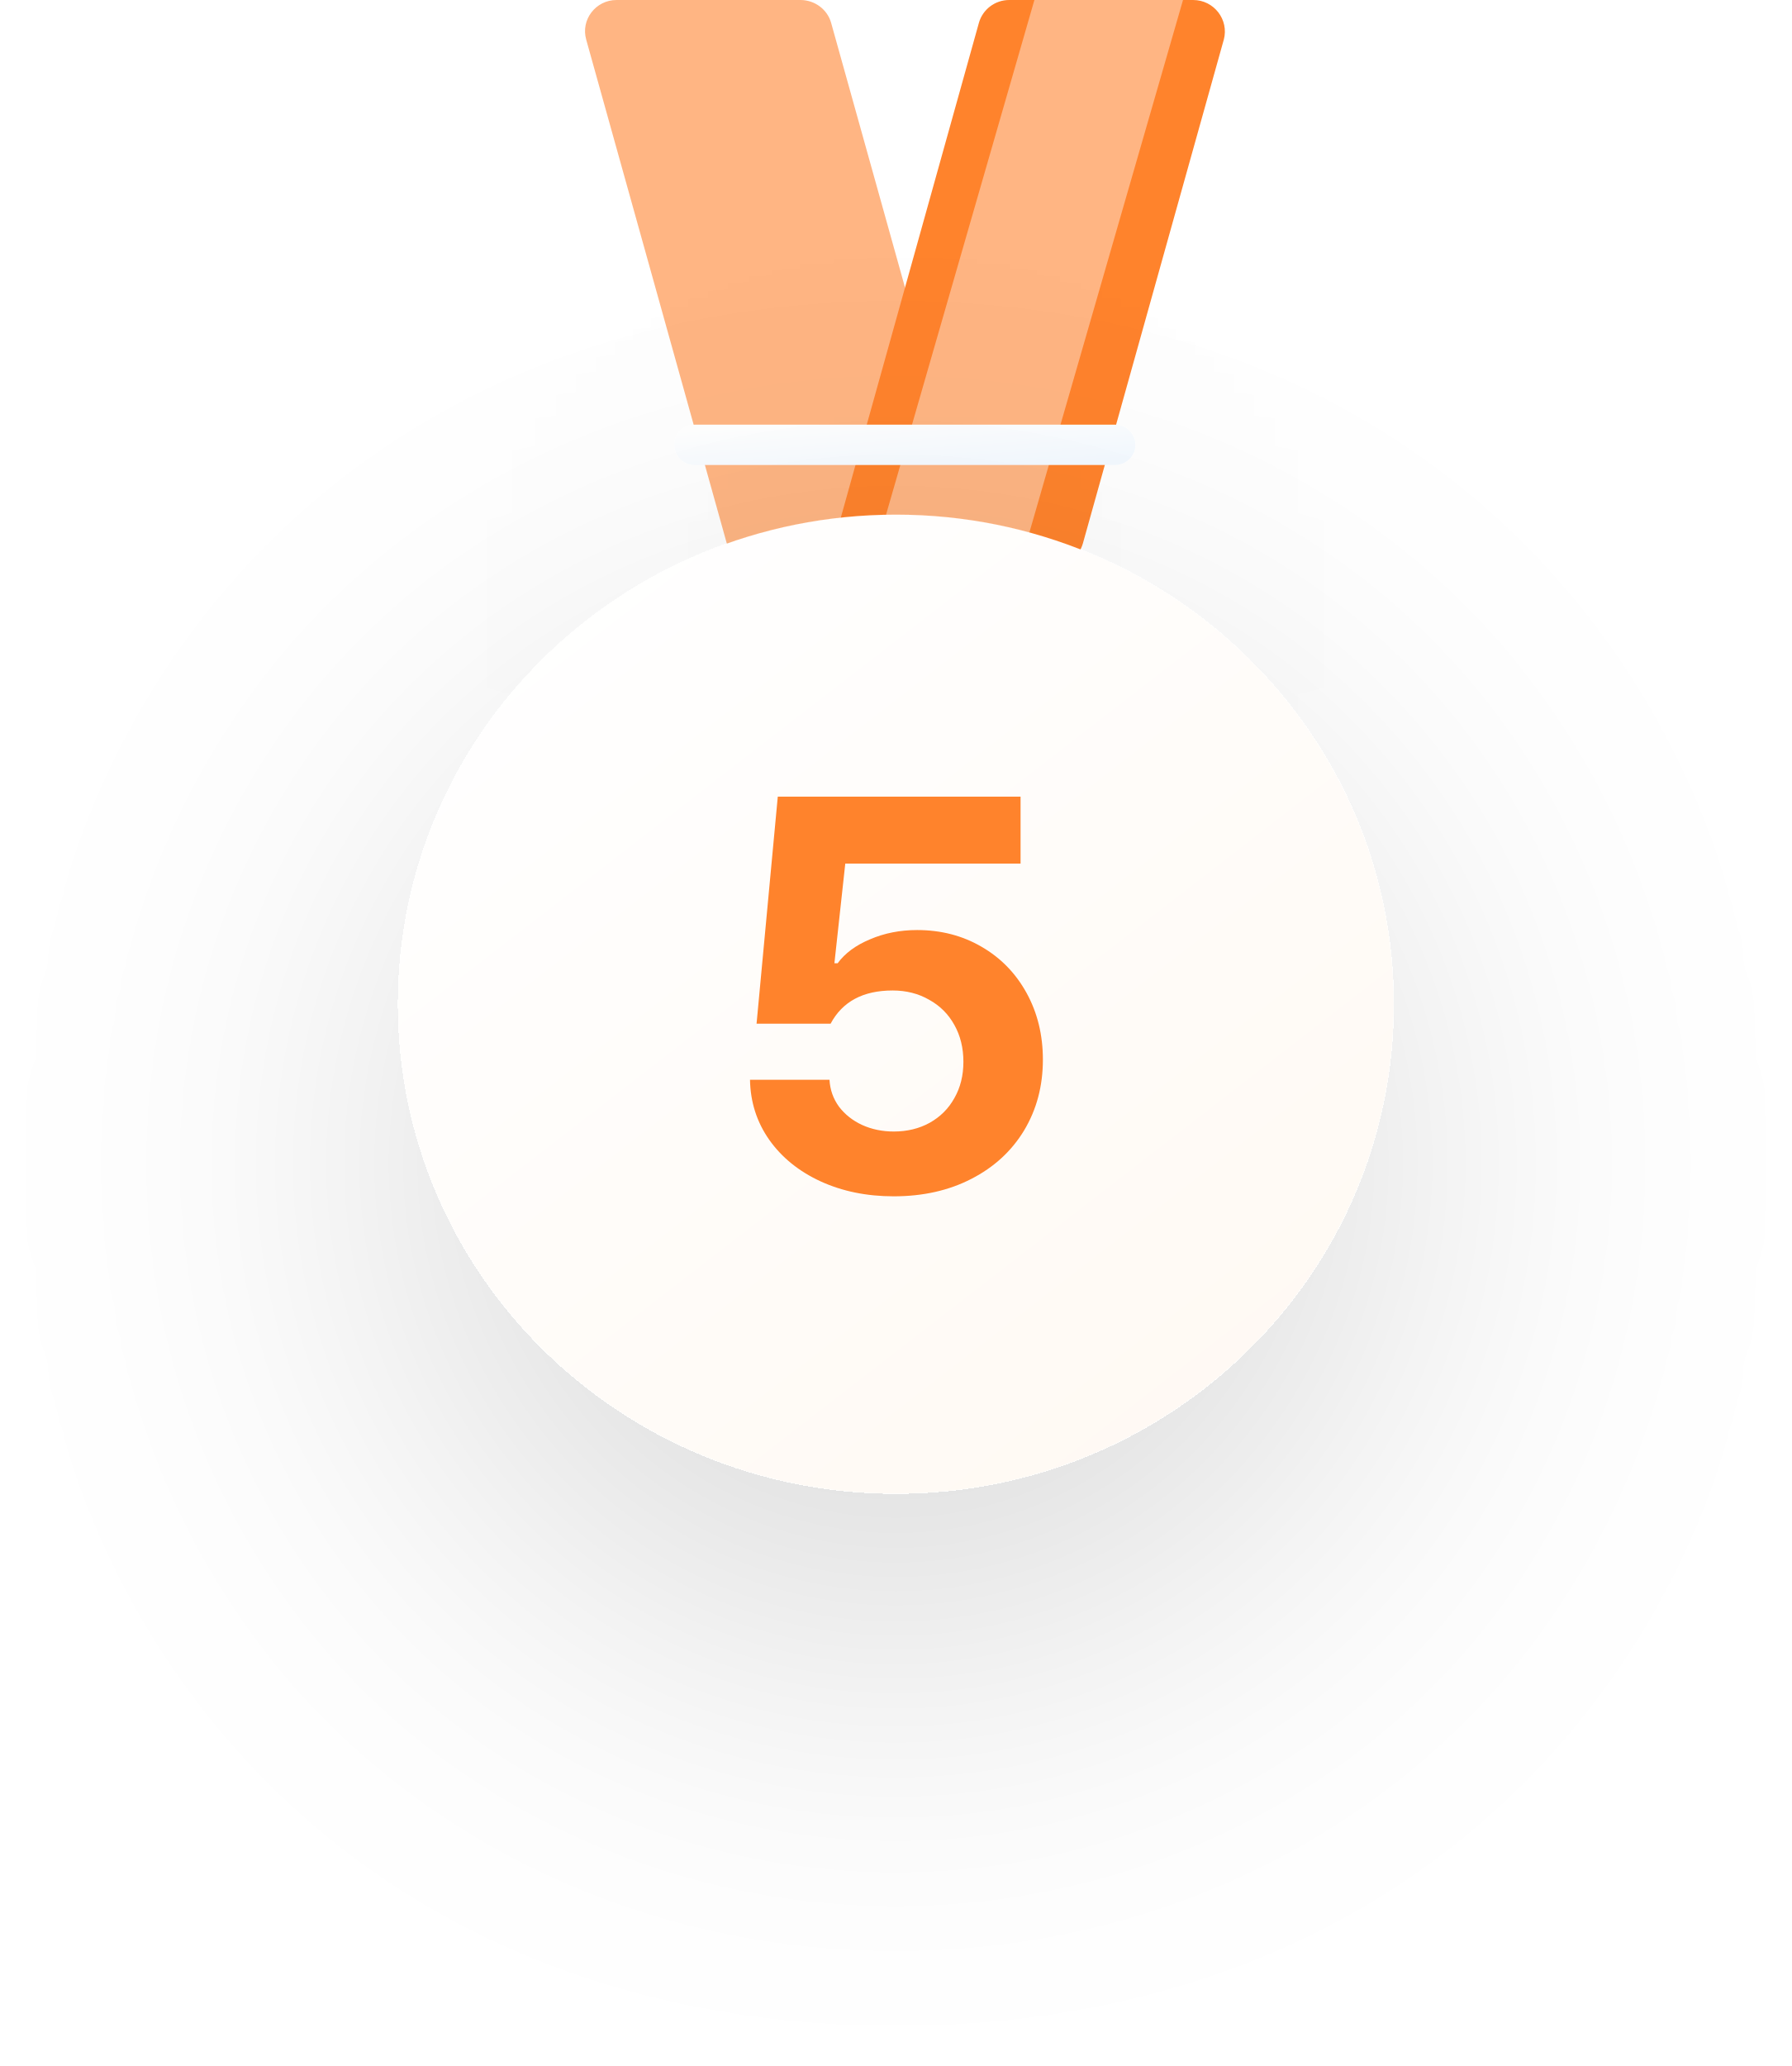
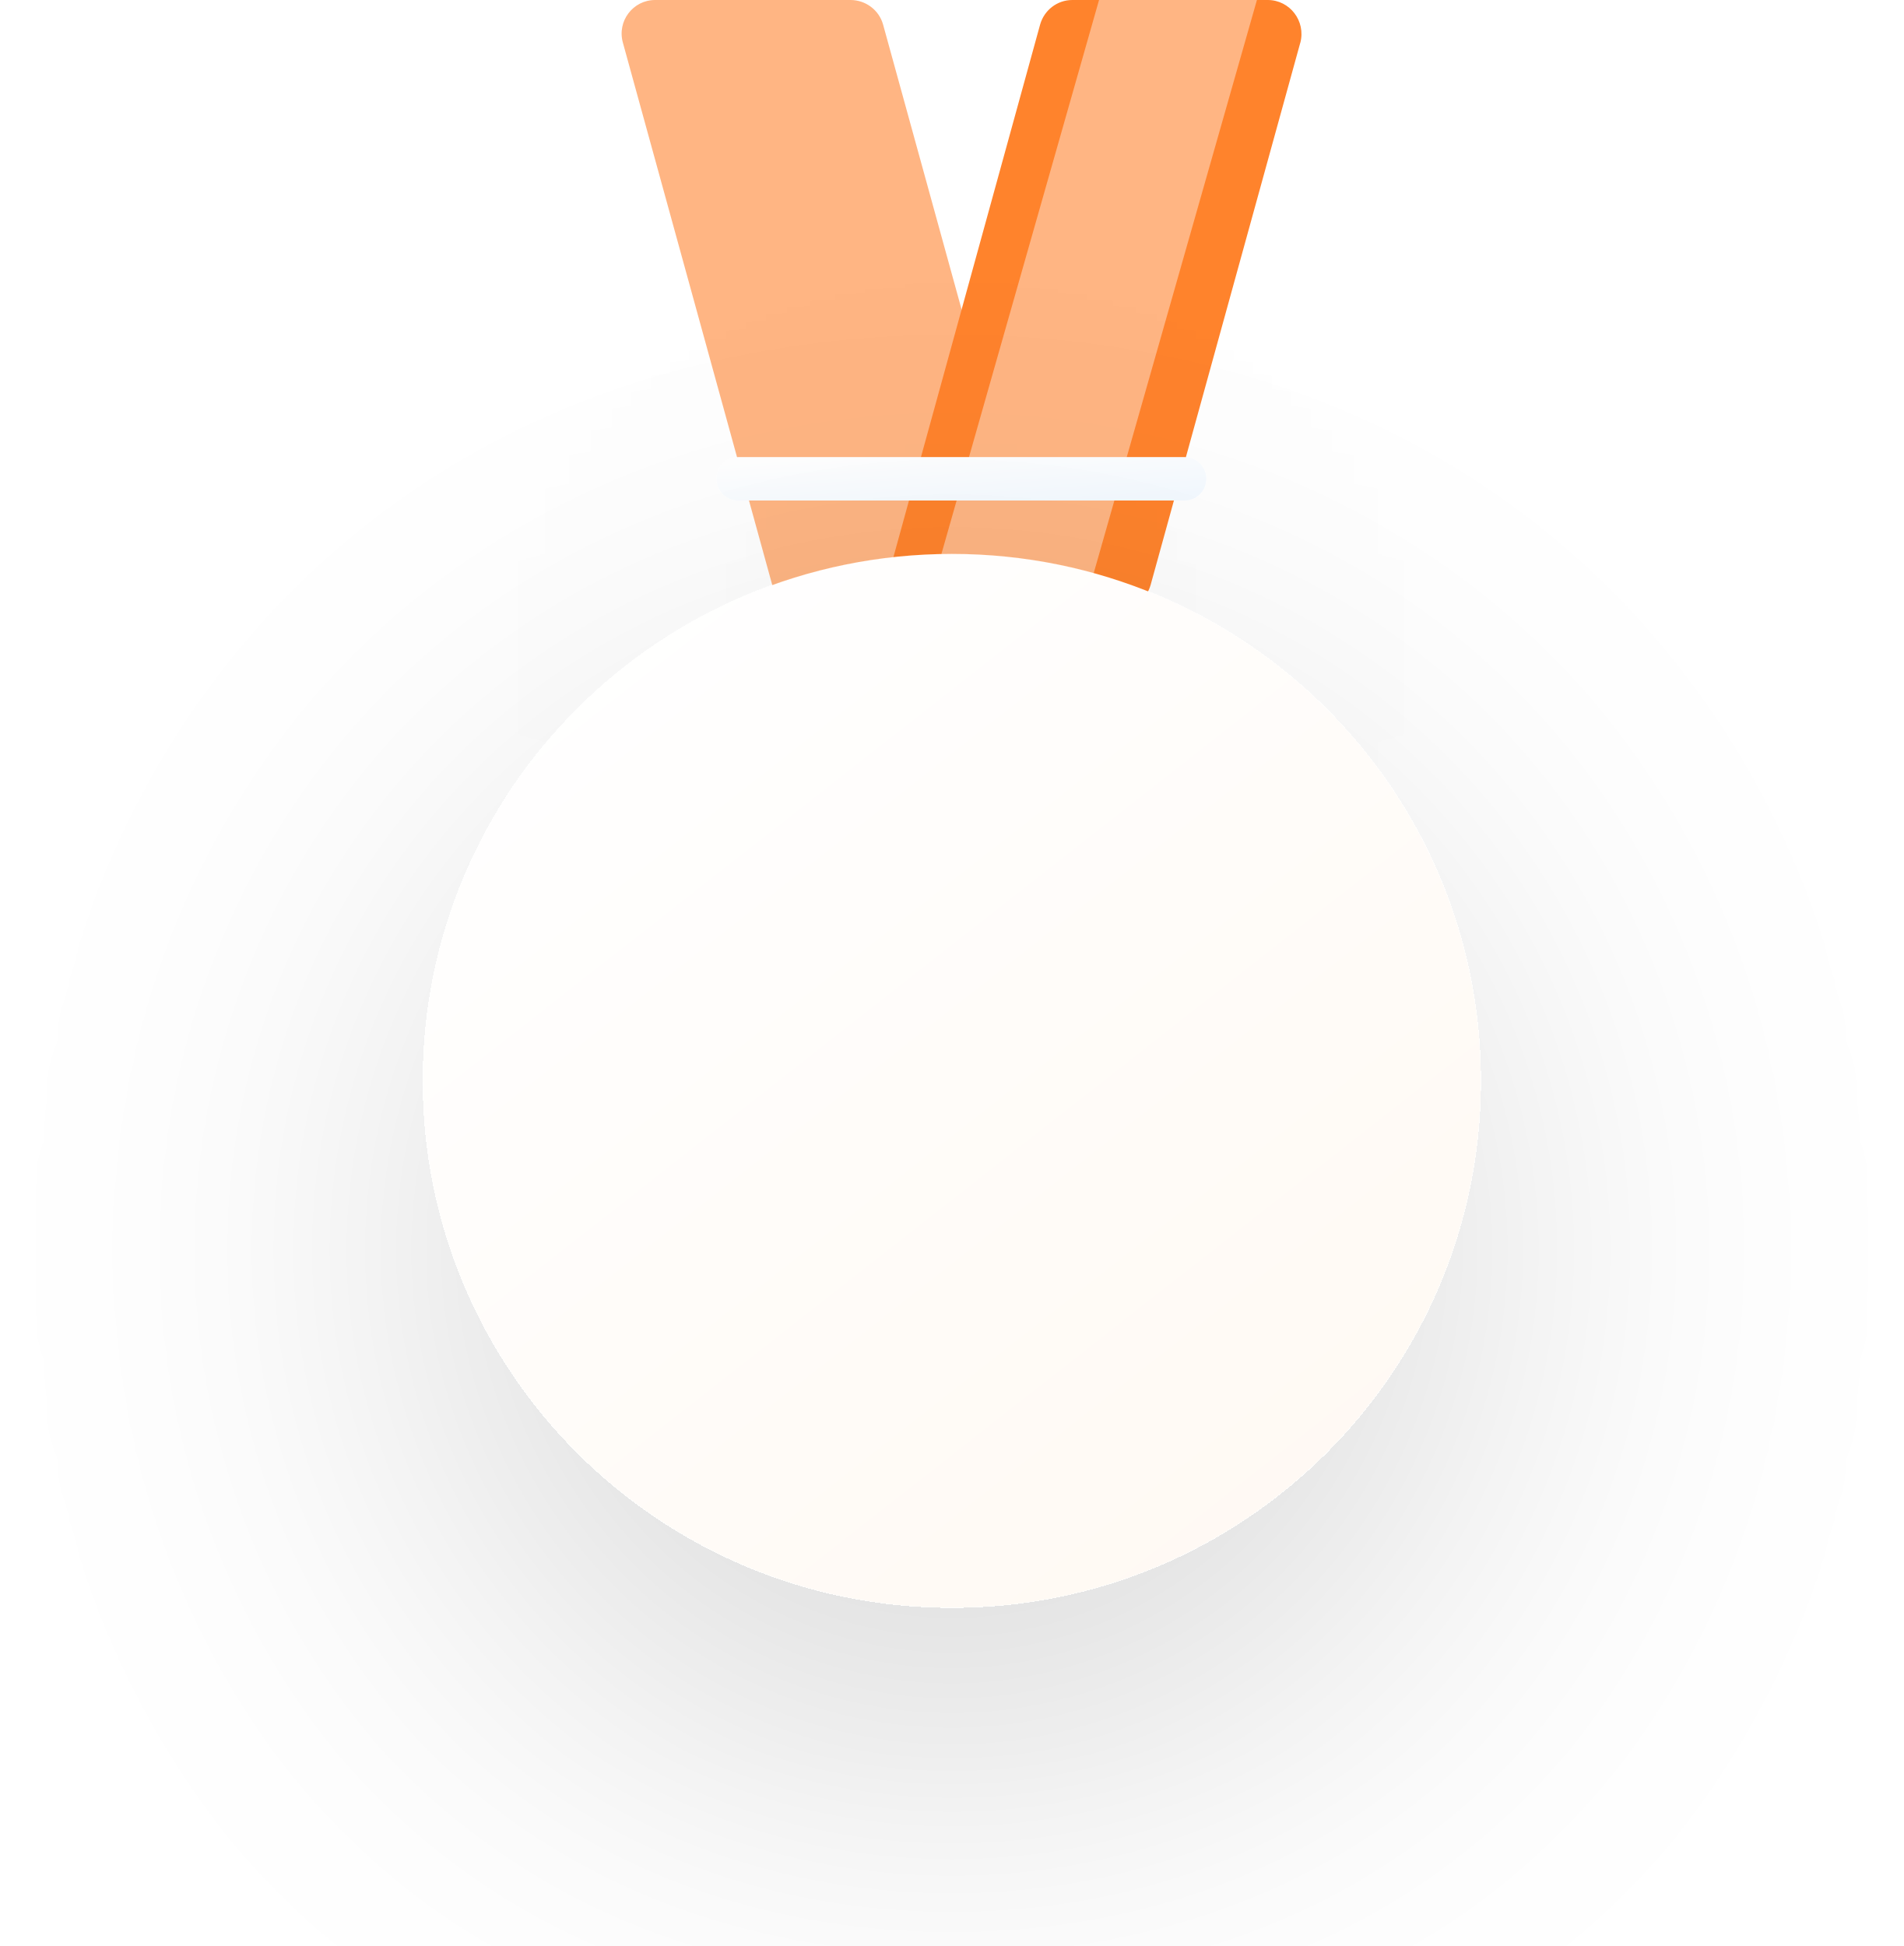
- <svg xmlns="http://www.w3.org/2000/svg" width="72" height="83" viewBox="0 0 72 83" fill="none">
-   <path fill-rule="evenodd" clip-rule="evenodd" d="M37.816 22.748H30.426C29.854 22.748 29.359 22.372 29.206 21.832L23.557 1.594C23.329 0.791 23.939 0 24.776 0H32.166C32.738 0 33.246 0.376 33.398 0.916L39.049 21.153C39.277 21.956 38.668 22.747 37.83 22.747H37.817L37.816 22.748Z" fill="#FFB583" />
-   <path fill-rule="evenodd" clip-rule="evenodd" d="M49.177 1.595L43.515 21.832C43.362 22.372 42.868 22.748 42.296 22.748H34.906C34.068 22.748 33.459 21.957 33.687 21.154L39.337 0.917C39.49 0.377 39.985 0 40.556 0H47.946C48.784 0 49.393 0.791 49.178 1.595H49.177Z" fill="#FF832C" />
-   <path fill-rule="evenodd" clip-rule="evenodd" d="M47.539 0L40.326 24.993C40.235 25.314 39.941 25.538 39.601 25.538H35.203C34.703 25.538 34.341 25.068 34.477 24.59L41.567 0H47.539Z" fill="#FFB583" />
-   <g filter="url(#filter0_d_473_5187)">
-     <path d="M44.803 17.061H27.919C27.466 17.061 27.1 17.424 27.1 17.871C27.1 18.318 27.466 18.681 27.919 18.681H44.803C45.256 18.681 45.623 18.318 45.623 17.871C45.623 17.424 45.256 17.061 44.803 17.061Z" fill="url(#paint0_linear_473_5187)" />
+ <svg xmlns="http://www.w3.org/2000/svg" width="45" height="46" viewBox="0 0 45 46" fill="none">
+   <path fill-rule="evenodd" clip-rule="evenodd" d="M23.635 14.407H19.016C18.659 14.407 18.35 14.169 18.254 13.827L14.724 1.01C14.581 0.501 14.962 0 15.486 0H20.104C20.462 0 20.779 0.238 20.874 0.58L24.406 13.397C24.549 13.905 24.168 14.406 23.644 14.406H23.636L23.635 14.407Z" fill="#FFB583" />
+   <path fill-rule="evenodd" clip-rule="evenodd" d="M30.736 1.01L27.198 13.827C27.102 14.169 26.793 14.407 26.436 14.407H21.817C21.293 14.407 20.913 13.906 21.055 13.398L24.586 0.581C24.682 0.239 24.991 0 25.348 0H29.967C30.491 0 30.871 0.501 30.737 1.01H30.736Z" fill="#FF832C" />
+   <path fill-rule="evenodd" clip-rule="evenodd" d="M29.711 0L25.203 15.829C25.147 16.032 24.963 16.174 24.75 16.174H22.001C21.689 16.174 21.463 15.877 21.548 15.573L25.979 0H29.711Z" fill="#FFB583" />
+   <g filter="url(#filter0_d_473_4955)">
+     <path d="M28.002 10.805H17.449C17.166 10.805 16.937 11.035 16.937 11.318C16.937 11.601 17.166 11.831 17.449 11.831H28.002C28.285 11.831 28.514 11.601 28.514 11.318C28.514 11.035 28.285 10.805 28.002 10.805Z" fill="url(#paint0_linear_473_4955)" />
  </g>
-   <g filter="url(#filter1_d_473_5187)">
-     <ellipse cx="36" cy="40.338" rx="20" ry="19.662" fill="url(#paint1_linear_473_5187)" />
+   <g filter="url(#filter1_d_473_4955)">
+     <ellipse cx="22.5" cy="25.547" rx="12.5" ry="12.453" fill="url(#paint1_linear_473_4955)" />
  </g>
-   <path d="M35.914 48.061C34.828 48.061 33.847 47.86 32.972 47.459C32.104 47.058 31.419 46.504 30.916 45.797C30.413 45.082 30.154 44.276 30.139 43.38H33.333C33.355 43.781 33.483 44.142 33.716 44.462C33.956 44.776 34.266 45.02 34.645 45.195C35.032 45.37 35.455 45.458 35.914 45.458C36.454 45.458 36.935 45.341 37.358 45.108C37.788 44.867 38.12 44.535 38.353 44.112C38.594 43.69 38.714 43.205 38.714 42.658C38.714 42.103 38.594 41.611 38.353 41.181C38.113 40.744 37.774 40.405 37.336 40.164C36.906 39.916 36.417 39.792 35.87 39.792C34.682 39.792 33.851 40.237 33.377 41.127H30.402L31.255 32.005H41.011V34.695H33.967L33.53 38.698H33.661C33.953 38.297 34.387 37.976 34.963 37.736C35.539 37.488 36.169 37.364 36.855 37.364C37.81 37.364 38.67 37.586 39.436 38.031C40.209 38.476 40.814 39.096 41.252 39.891C41.689 40.685 41.908 41.578 41.908 42.57C41.908 43.627 41.657 44.575 41.153 45.414C40.65 46.245 39.943 46.894 39.032 47.361C38.127 47.828 37.088 48.061 35.914 48.061Z" fill="#FF832C" />
  <defs>
-     <filter id="filter0_d_473_5187" x="11.1" y="7.461" width="50.523" height="33.62" filterUnits="userSpaceOnUse" color-interpolation-filters="sRGB">
+     <filter id="filter0_d_473_4955" x="6.937" y="4.805" width="31.577" height="21.026" filterUnits="userSpaceOnUse" color-interpolation-filters="sRGB">
      <feFlood flood-opacity="0" result="BackgroundImageFix" />
      <feColorMatrix in="SourceAlpha" type="matrix" values="0 0 0 0 0 0 0 0 0 0 0 0 0 0 0 0 0 0 127 0" result="hardAlpha" />
-       <feOffset dy="6.4" />
-       <feGaussianBlur stdDeviation="8" />
+       <feOffset dy="4" />
+       <feGaussianBlur stdDeviation="5" />
      <feComposite in2="hardAlpha" operator="out" />
      <feColorMatrix type="matrix" values="0 0 0 0 0 0 0 0 0 0 0 0 0 0 0 0 0 0 0.14 0" />
-       <feBlend mode="normal" in2="BackgroundImageFix" result="effect1_dropShadow_473_5187" />
-       <feBlend mode="normal" in="SourceGraphic" in2="effect1_dropShadow_473_5187" result="shape" />
+       <feBlend mode="normal" in2="BackgroundImageFix" result="effect1_dropShadow_473_4955" />
+       <feBlend mode="normal" in="SourceGraphic" in2="effect1_dropShadow_473_4955" result="shape" />
    </filter>
-     <filter id="filter1_d_473_5187" x="-6.29425e-05" y="11.076" width="72" height="71.325" filterUnits="userSpaceOnUse" color-interpolation-filters="sRGB">
+     <filter id="filter1_d_473_4955" x="0" y="7.095" width="45" height="44.905" filterUnits="userSpaceOnUse" color-interpolation-filters="sRGB">
      <feFlood flood-opacity="0" result="BackgroundImageFix" />
      <feColorMatrix in="SourceAlpha" type="matrix" values="0 0 0 0 0 0 0 0 0 0 0 0 0 0 0 0 0 0 127 0" result="hardAlpha" />
-       <feOffset dy="6.4" />
-       <feGaussianBlur stdDeviation="8" />
+       <feOffset dy="4" />
+       <feGaussianBlur stdDeviation="5" />
      <feComposite in2="hardAlpha" operator="out" />
      <feColorMatrix type="matrix" values="0 0 0 0 0 0 0 0 0 0 0 0 0 0 0 0 0 0 0.14 0" />
-       <feBlend mode="normal" in2="BackgroundImageFix" result="effect1_dropShadow_473_5187" />
-       <feBlend mode="normal" in="SourceGraphic" in2="effect1_dropShadow_473_5187" result="shape" />
+       <feBlend mode="normal" in2="BackgroundImageFix" result="effect1_dropShadow_473_4955" />
+       <feBlend mode="normal" in="SourceGraphic" in2="effect1_dropShadow_473_4955" result="shape" />
    </filter>
-     <linearGradient id="paint0_linear_473_5187" x1="29.391" y1="17.161" x2="29.552" y2="19.503" gradientUnits="userSpaceOnUse">
+     <linearGradient id="paint0_linear_473_4955" x1="18.369" y1="10.869" x2="18.473" y2="12.352" gradientUnits="userSpaceOnUse">
      <stop stop-color="white" />
      <stop offset="1" stop-color="#F3F9FF" />
    </linearGradient>
-     <linearGradient id="paint1_linear_473_5187" x1="20.948" y1="23.108" x2="48.604" y2="58.837" gradientUnits="userSpaceOnUse">
+     <linearGradient id="paint1_linear_473_4955" x1="13.093" y1="14.635" x2="30.665" y2="37.038" gradientUnits="userSpaceOnUse">
      <stop stop-color="white" />
      <stop offset="1" stop-color="#FFF9F3" />
    </linearGradient>
  </defs>
</svg>
